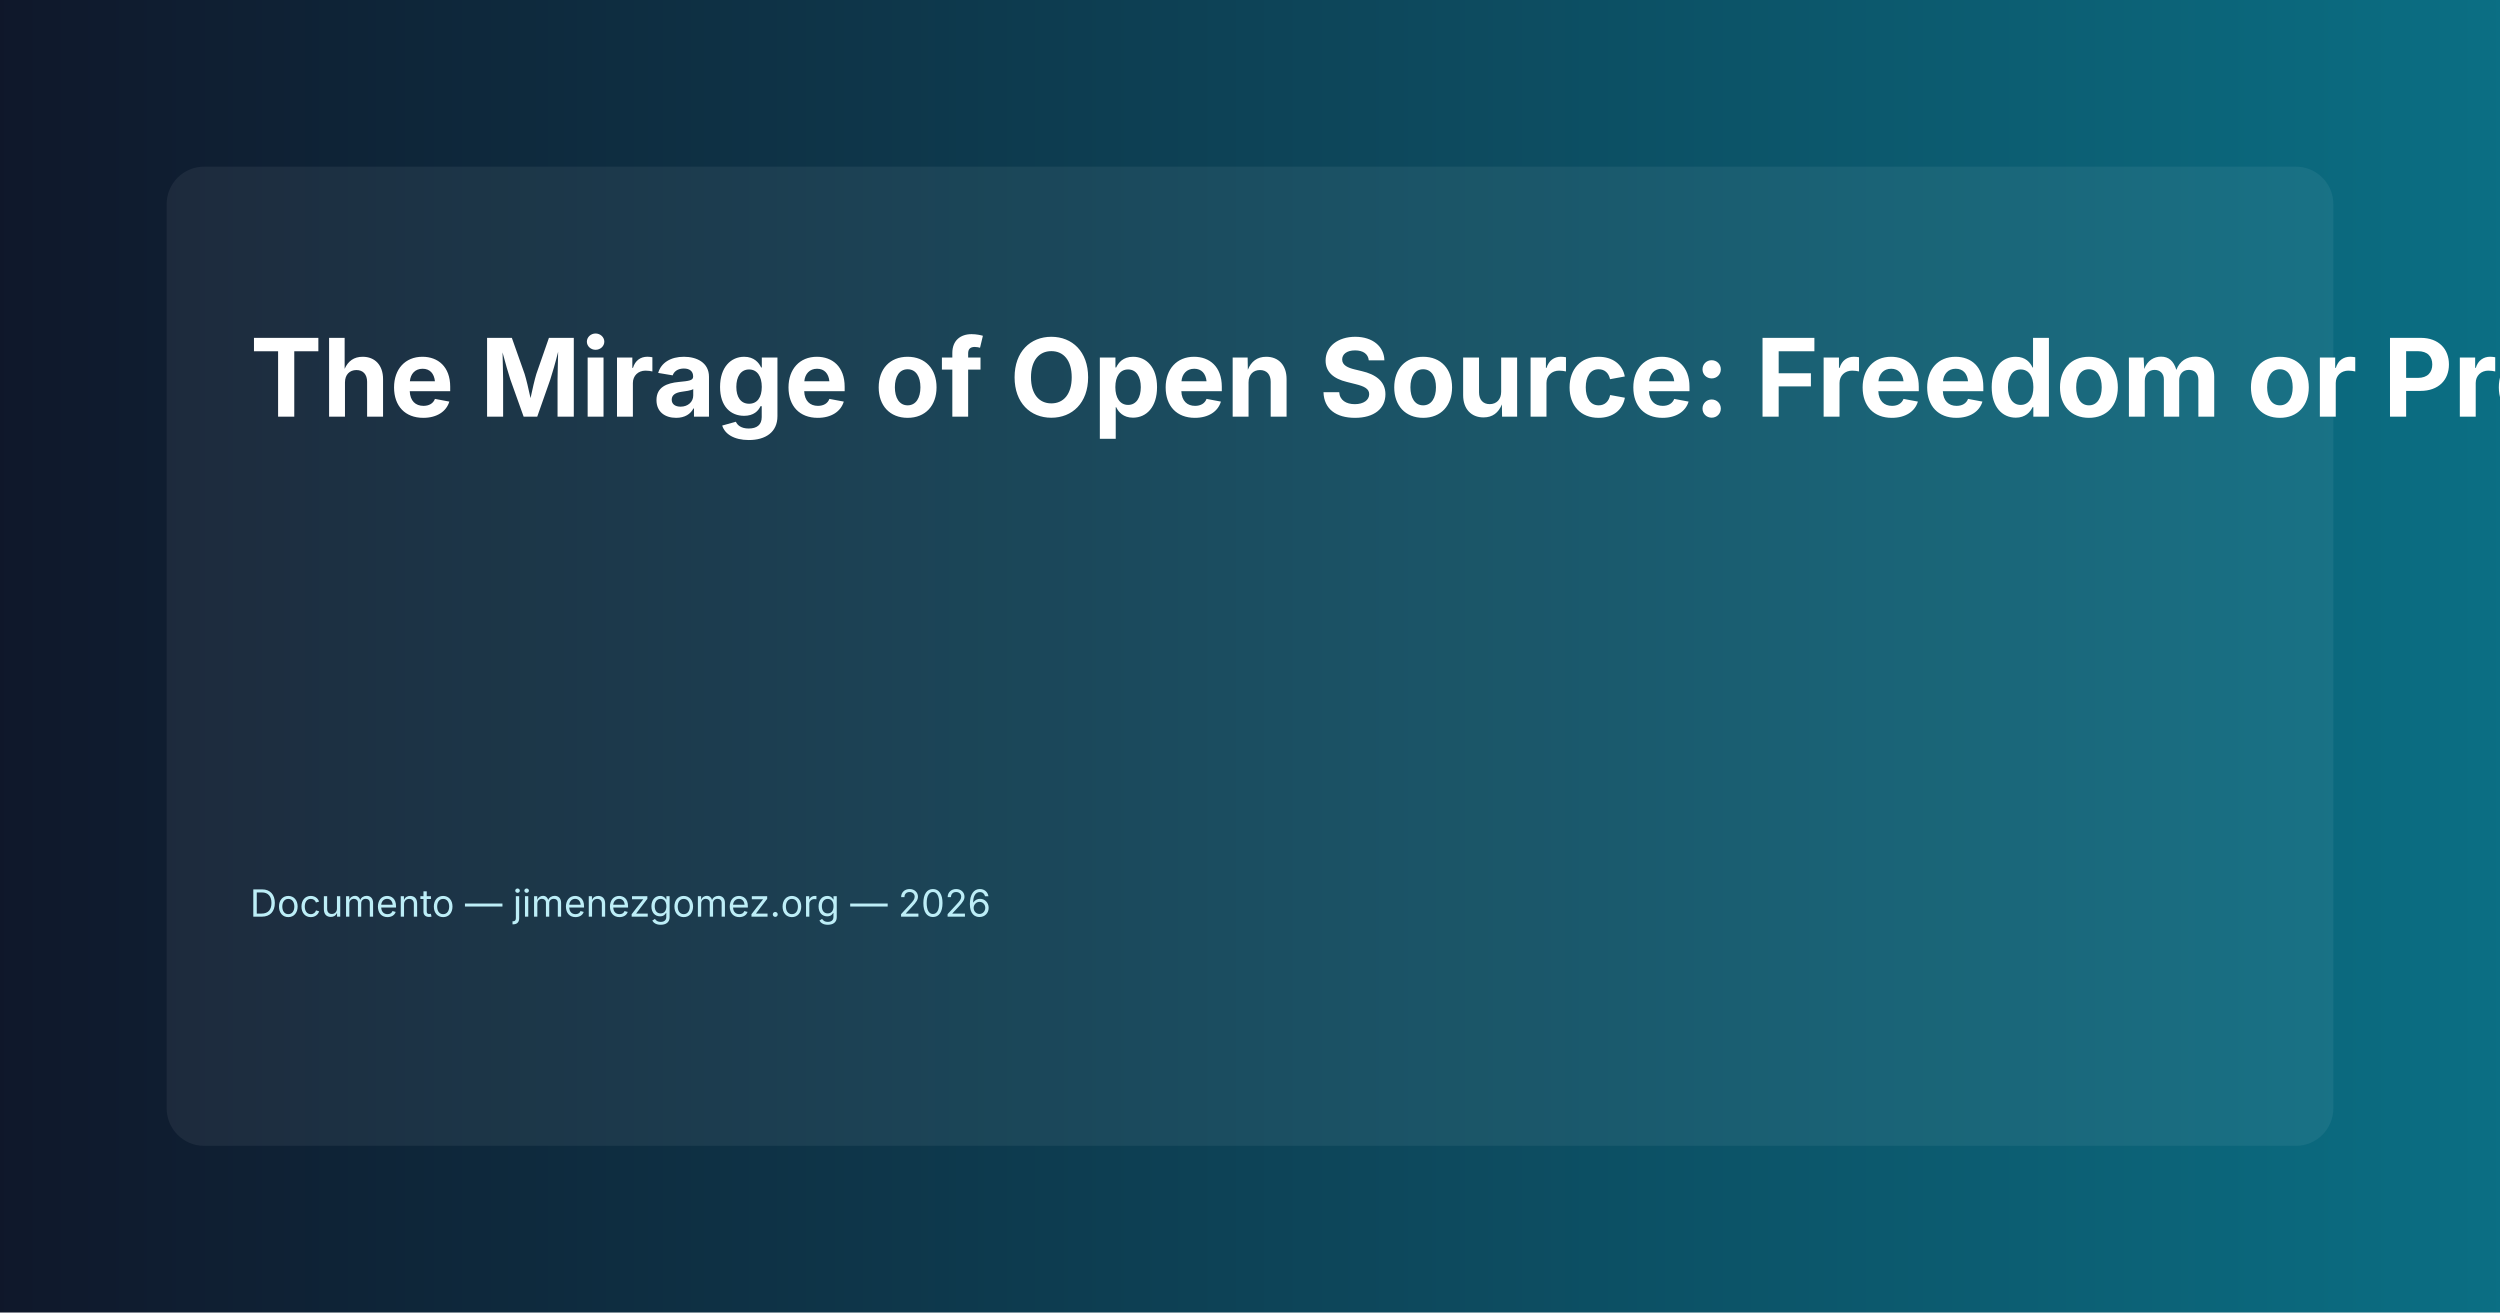
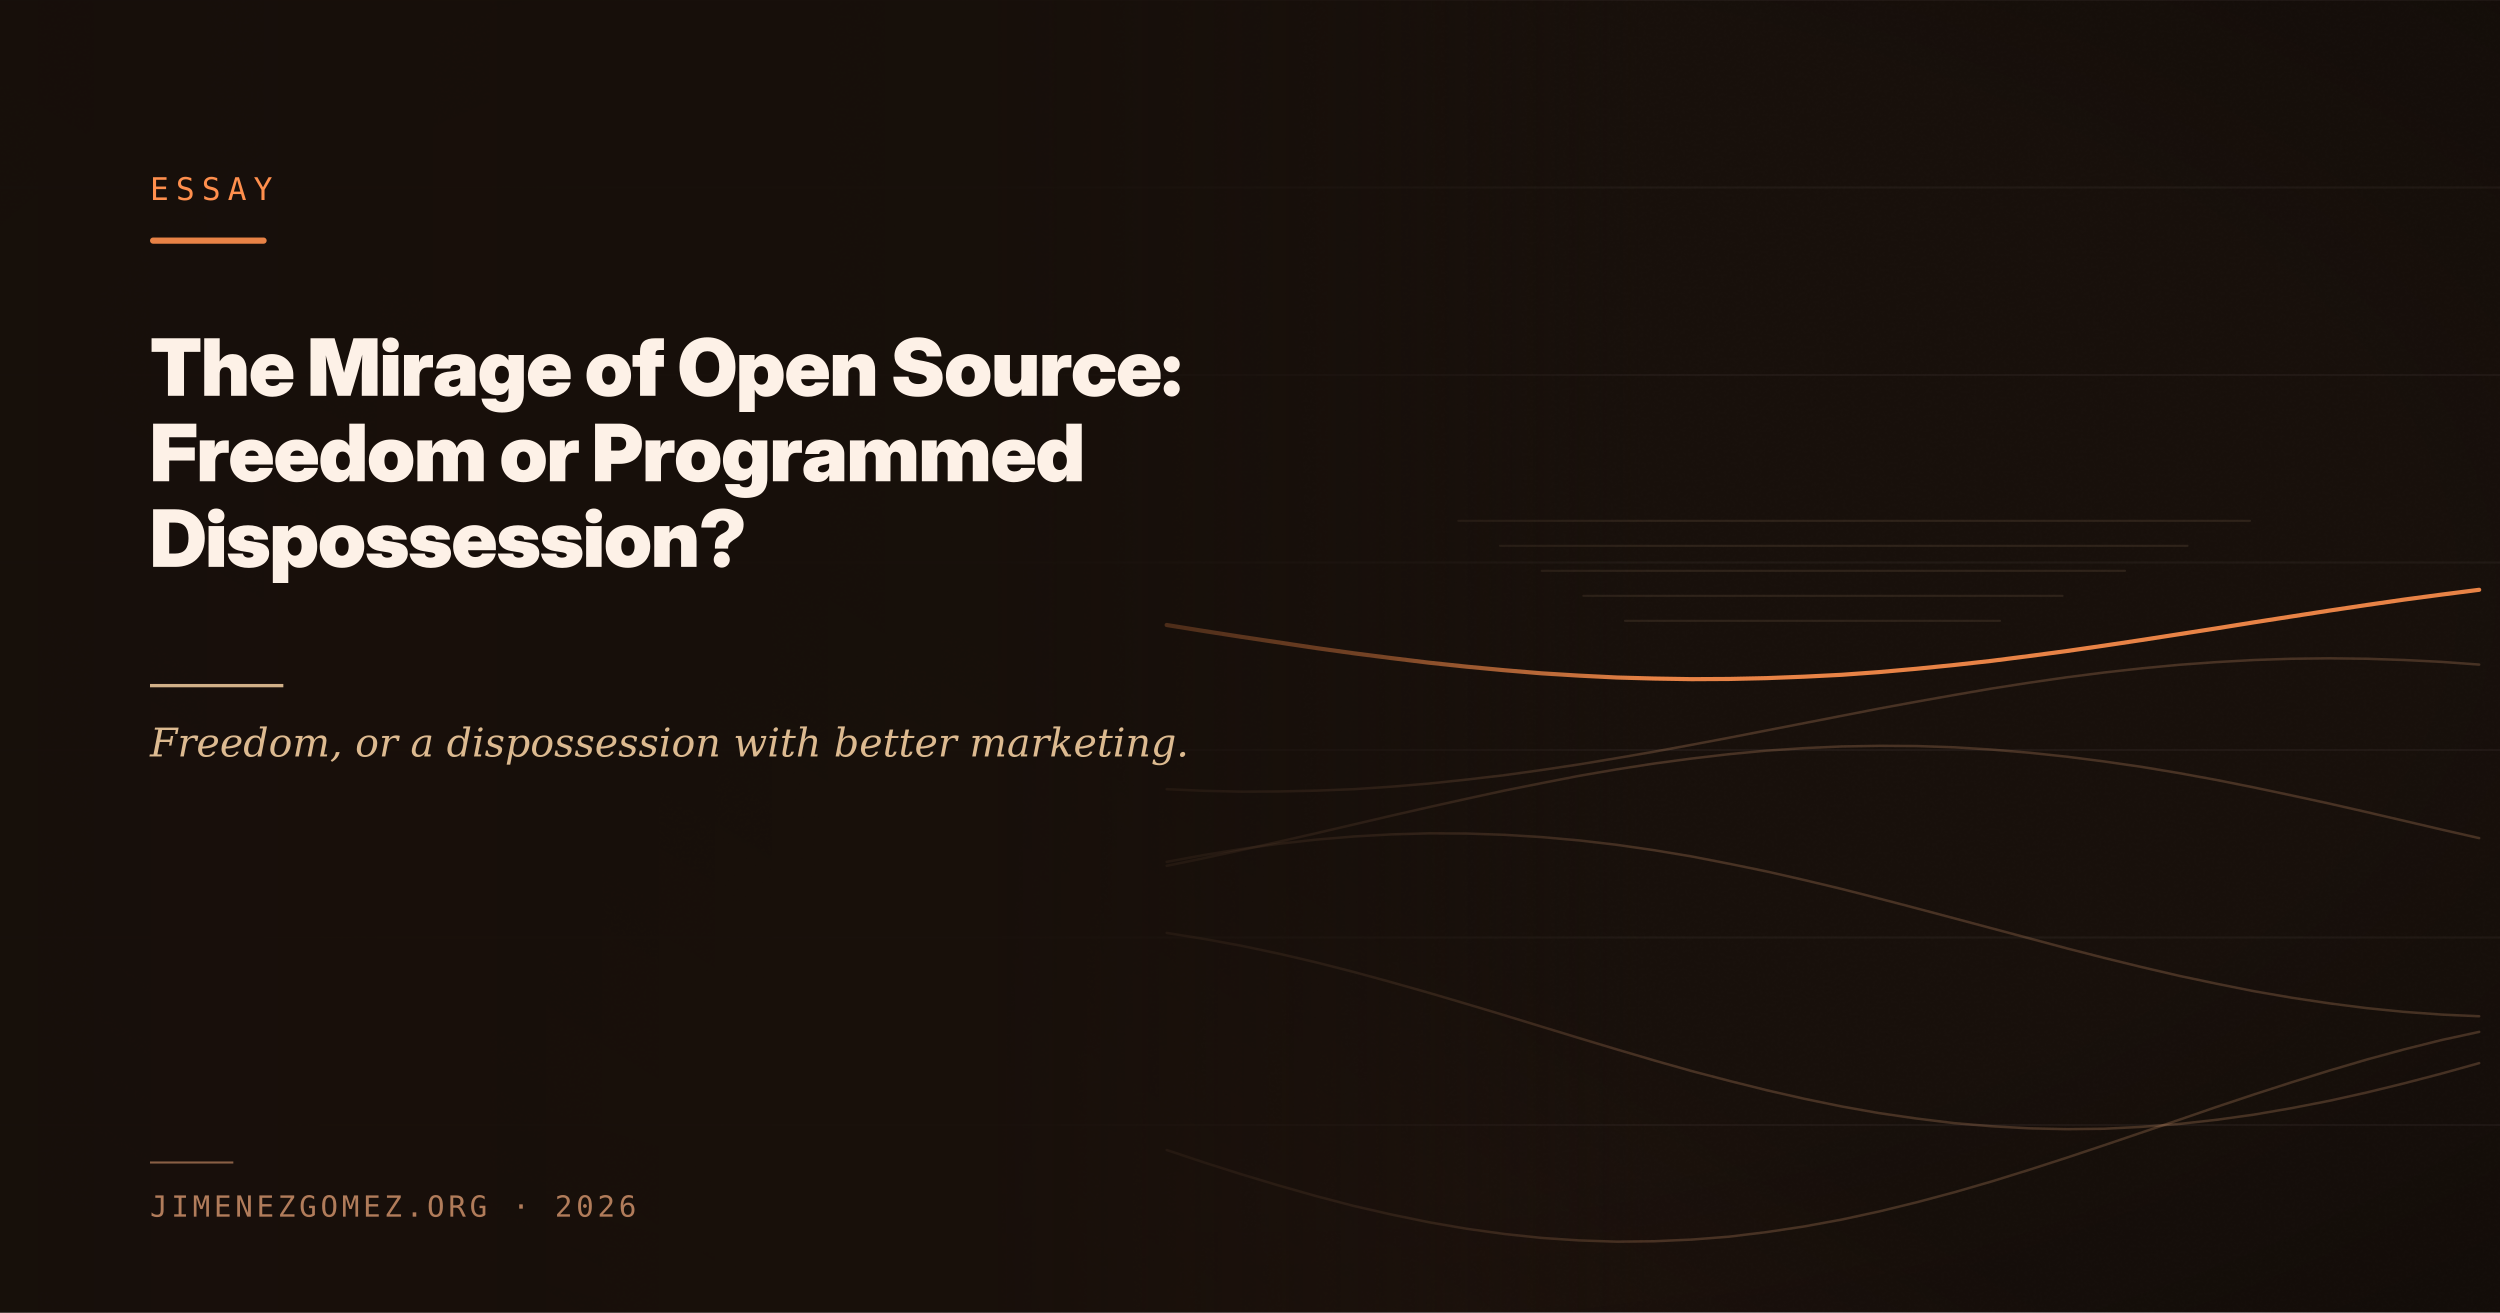
<svg xmlns="http://www.w3.org/2000/svg" width="1200" height="630" viewBox="0 0 1200 630">
  <defs>
-     <linearGradient id="g" x1="0" x2="1">
-       <stop offset="0" stop-color="#0f172a" />
-       <stop offset="1" stop-color="#0b6f84" />
+     <linearGradient id="bg" x1="0" y1="0" x2="-0.77" y2="0.64">
+       <stop offset="0%" stop-color="#170f0a" />
+       <stop offset="100%" stop-color="#3b1d13" />
+     </linearGradient>
+     <radialGradient id="vig" cx="50%" cy="45%" r="78%">
+       <stop offset="58%" stop-color="#000000" stop-opacity="0" />
+       <stop offset="100%" stop-color="#000000" stop-opacity="0.26" />
+     </radialGradient>
+     <filter id="grain" x="0" y="0" width="100%" height="100%">
+       <feTurbulence type="fractalNoise" baseFrequency="0.7" numOctaves="3" seed="14" result="n" />
+       <feColorMatrix in="n" type="saturate" values="0" />
+       <feComponentTransfer>
+         <feFuncA type="linear" slope="0.5" />
+       </feComponentTransfer>
+     </filter>
+     <linearGradient id="scrim" x1="0" y1="0" x2="1" y2="0">
+       <stop offset="0%" stop-color="#170f0a" stop-opacity="0.97" />
+       <stop offset="40%" stop-color="#170f0a" stop-opacity="0.90" />
+       <stop offset="55%" stop-color="#170f0a" stop-opacity="0.55" />
+       <stop offset="66%" stop-color="#170f0a" stop-opacity="0" />
    </linearGradient>
  </defs>
-   <rect width="100%" height="100%" fill="url(#g)" />
-   <g transform="translate(80,80)">
-     <rect x="0" y="0" width="1040" height="470" rx="18" fill-opacity="0.06" fill="#ffffff" />
-     <text x="40" y="120" font-family="Inter, Arial, Helvetica, sans-serif" font-size="52" fill="#ffffff" font-weight="700">The Mirage of Open Source: Freedom or Programmed Dispossession?</text>
-     <text x="40" y="190" font-family="Inter, Arial, Helvetica, sans-serif" font-size="28" fill="#e6f7fb" />
-     <text x="40" y="360" font-family="Inter, Arial, Helvetica, sans-serif" font-size="18" fill="#bdeef7">Documento — jimenezgomez.org — 2026</text>
+   <rect width="1200" height="630" fill="url(#bg)" />
+   <rect width="1200" height="630" fill="url(#vig)" />
+   <g opacity="0.045" stroke="#fdf1e7" stroke-width="1">
+     <line x1="0" y1="0" x2="1200" y2="0" />
+     <line x1="0" y1="90" x2="1200" y2="90" />
+     <line x1="0" y1="180" x2="1200" y2="180" />
+     <line x1="0" y1="270" x2="1200" y2="270" />
+     <line x1="0" y1="360" x2="1200" y2="360" />
+     <line x1="0" y1="450" x2="1200" y2="450" />
+     <line x1="0" y1="540" x2="1200" y2="540" />
  </g>
+   <rect width="1200" height="630" filter="url(#grain)" opacity="0.028" />
+   <g opacity="1">
+     <polyline points="560.0,300.0 578.0,302.9 596.0,305.7 614.0,308.4 632.0,311.1 650.0,313.6 668.0,315.9 686.0,318.1 704.0,320.0 722.0,321.7 740.0,323.2 758.0,324.3 776.0,325.2 794.0,325.7 812.0,326.0 830.0,325.9 848.0,325.5 866.0,324.8 884.0,323.9 902.0,322.6 920.0,321.0 938.0,319.2 956.0,317.2 974.0,314.9 992.0,312.5 1010.0,309.9 1028.0,307.2 1046.0,304.4 1064.0,301.6 1082.0,298.7 1100.0,295.9 1118.0,293.1 1136.0,290.4 1154.0,287.8 1172.0,285.4 1190.0,283.1" stroke="#ff8f4d" stroke-width="2" stroke-opacity="0.9" fill="none" stroke-linecap="round" stroke-linejoin="round" />
+     <polyline points="560.0,378.8 578.0,379.6 596.0,380.0 614.0,379.9 632.0,379.5 650.0,378.8 668.0,377.6 686.0,376.1 704.0,374.2 722.0,372.1 740.0,369.6 758.0,366.9 776.0,363.9 794.0,360.8 812.0,357.5 830.0,354.1 848.0,350.6 866.0,347.1 884.0,343.6 902.0,340.1 920.0,336.8 938.0,333.6 956.0,330.5 974.0,327.7 992.0,325.1 1010.0,322.8 1028.0,320.8 1046.0,319.1 1064.0,317.8 1082.0,316.8 1100.0,316.2 1118.0,316.0 1136.0,316.2 1154.0,316.8 1172.0,317.7 1190.0,319.0" stroke="#b9825f" stroke-width="1.2" stroke-opacity="0.3" fill="none" stroke-linecap="round" stroke-linejoin="round" />
+     <polyline points="560.0,415.6 578.0,411.9 596.0,408.0 614.0,404.0 632.0,399.9 650.0,395.7 668.0,391.5 686.0,387.4 704.0,383.4 722.0,379.5 740.0,375.9 758.0,372.4 776.0,369.3 794.0,366.5 812.0,364.1 830.0,362.0 848.0,360.3 866.0,359.1 884.0,358.3 902.0,358.0 920.0,358.1 938.0,358.7 956.0,359.8 974.0,361.3 992.0,363.2 1010.0,365.5 1028.0,368.1 1046.0,371.1 1064.0,374.4 1082.0,378.0 1100.0,381.8 1118.0,385.7 1136.0,389.8 1154.0,394.0 1172.0,398.2 1190.0,402.3" stroke="#b9825f" stroke-width="1.2" stroke-opacity="0.3" fill="none" stroke-linecap="round" stroke-linejoin="round" />
+     <polyline points="560.0,413.7 578.0,410.4 596.0,407.5 614.0,405.0 632.0,403.0 650.0,401.5 668.0,400.5 686.0,400.0 704.0,400.1 722.0,400.7 740.0,401.8 758.0,403.4 776.0,405.5 794.0,408.1 812.0,411.1 830.0,414.6 848.0,418.3 866.0,422.4 884.0,426.7 902.0,431.3 920.0,436.0 938.0,440.8 956.0,445.6 974.0,450.4 992.0,455.2 1010.0,459.8 1028.0,464.2 1046.0,468.4 1064.0,472.2 1082.0,475.8 1100.0,478.9 1118.0,481.6 1136.0,483.9 1154.0,485.7 1172.0,487.0 1190.0,487.8" stroke="#b9825f" stroke-width="1.2" stroke-opacity="0.3" fill="none" stroke-linecap="round" stroke-linejoin="round" />
+     <polyline points="560.0,447.8 578.0,450.7 596.0,454.0 614.0,457.8 632.0,462.0 650.0,466.6 668.0,471.5 686.0,476.6 704.0,481.9 722.0,487.3 740.0,492.8 758.0,498.3 776.0,503.7 794.0,509.0 812.0,514.1 830.0,518.8 848.0,523.3 866.0,527.4 884.0,531.1 902.0,534.3 920.0,536.9 938.0,539.1 956.0,540.6 974.0,541.6 992.0,542.0 1010.0,541.8 1028.0,540.9 1046.0,539.5 1064.0,537.5 1082.0,535.0 1100.0,531.9 1118.0,528.4 1136.0,524.4 1154.0,520.0 1172.0,515.3 1190.0,510.3" stroke="#b9825f" stroke-width="1.2" stroke-opacity="0.3" fill="none" stroke-linecap="round" stroke-linejoin="round" />
+     <polyline points="560.0,552.0 578.0,558.0 596.0,563.7 614.0,569.1 632.0,574.2 650.0,578.9 668.0,583.0 686.0,586.7 704.0,589.8 722.0,592.3 740.0,594.2 758.0,595.4 776.0,596.0 794.0,595.8 812.0,595.0 830.0,593.6 848.0,591.4 866.0,588.7 884.0,585.4 902.0,581.5 920.0,577.1 938.0,572.3 956.0,567.1 974.0,561.5 992.0,555.7 1010.0,549.7 1028.0,543.6 1046.0,537.5 1064.0,531.3 1082.0,525.3 1100.0,519.5 1118.0,513.9 1136.0,508.6 1154.0,503.7 1172.0,499.2 1190.0,495.3" stroke="#b9825f" stroke-width="1.2" stroke-opacity="0.3" fill="none" stroke-linecap="round" stroke-linejoin="round" />
+     <line x1="700" y1="250" x2="1080" y2="250" stroke="#ffd8a8" stroke-width="1" stroke-opacity="0.1" fill="none" stroke-linecap="round" stroke-linejoin="round" />
+     <line x1="720" y1="262" x2="1050" y2="262" stroke="#ffd8a8" stroke-width="1" stroke-opacity="0.1" fill="none" stroke-linecap="round" stroke-linejoin="round" />
+     <line x1="740" y1="274" x2="1020" y2="274" stroke="#ffd8a8" stroke-width="1" stroke-opacity="0.1" fill="none" stroke-linecap="round" stroke-linejoin="round" />
+     <line x1="760" y1="286" x2="990" y2="286" stroke="#ffd8a8" stroke-width="1" stroke-opacity="0.1" fill="none" stroke-linecap="round" stroke-linejoin="round" />
+     <line x1="780" y1="298" x2="960" y2="298" stroke="#ffd8a8" stroke-width="1" stroke-opacity="0.1" fill="none" stroke-linecap="round" stroke-linejoin="round" />
+   </g>
+   <rect width="1200" height="630" fill="url(#scrim)" />
+   <text x="72" y="96" font-family="IBM Plex Mono, DejaVu Sans Mono, monospace" font-size="15" letter-spacing="3.4" fill="#ff8f4d" font-weight="500">ESSAY</text>
+   <rect x="72" y="114" width="56" height="3" rx="1.5" fill="#ff8f4d" fill-opacity="0.9" />
+   <text x="72" y="190.0" font-family="Inter Display, Inter, DejaVu Sans, sans-serif" font-size="38" font-weight="900" letter-spacing="-0.5" fill="#fdf1e7">The Mirage of Open Source:</text>
+   <text x="72" y="231.0" font-family="Inter Display, Inter, DejaVu Sans, sans-serif" font-size="38" font-weight="900" letter-spacing="-0.5" fill="#fdf1e7">Freedom or Programmed</text>
+   <text x="72" y="272.1" font-family="Inter Display, Inter, DejaVu Sans, sans-serif" font-size="38" font-weight="900" letter-spacing="-0.5" fill="#fdf1e7">Dispossession?</text>
+   <line x1="72" y1="329.1" x2="136" y2="329.1" stroke="#ffd8a8" stroke-width="1.6" stroke-opacity="0.8" />
+   <text x="72" y="363.1" font-family="EB Garamond, DejaVu Serif, serif" font-size="19" font-style="italic" fill="#ffd8a8" fill-opacity="0.85">Freedom, or a dispossession with better marketing.</text>
+   <line x1="72" y1="558" x2="112" y2="558" stroke="#b9825f" stroke-width="1" stroke-opacity="0.7" />
+   <text x="72" y="584" font-family="IBM Plex Mono, DejaVu Sans Mono, monospace" font-size="14" letter-spacing="1.8" fill="#b9825f" fill-opacity="0.95">JIMENEZGOMEZ.ORG · 2026</text>
</svg>
